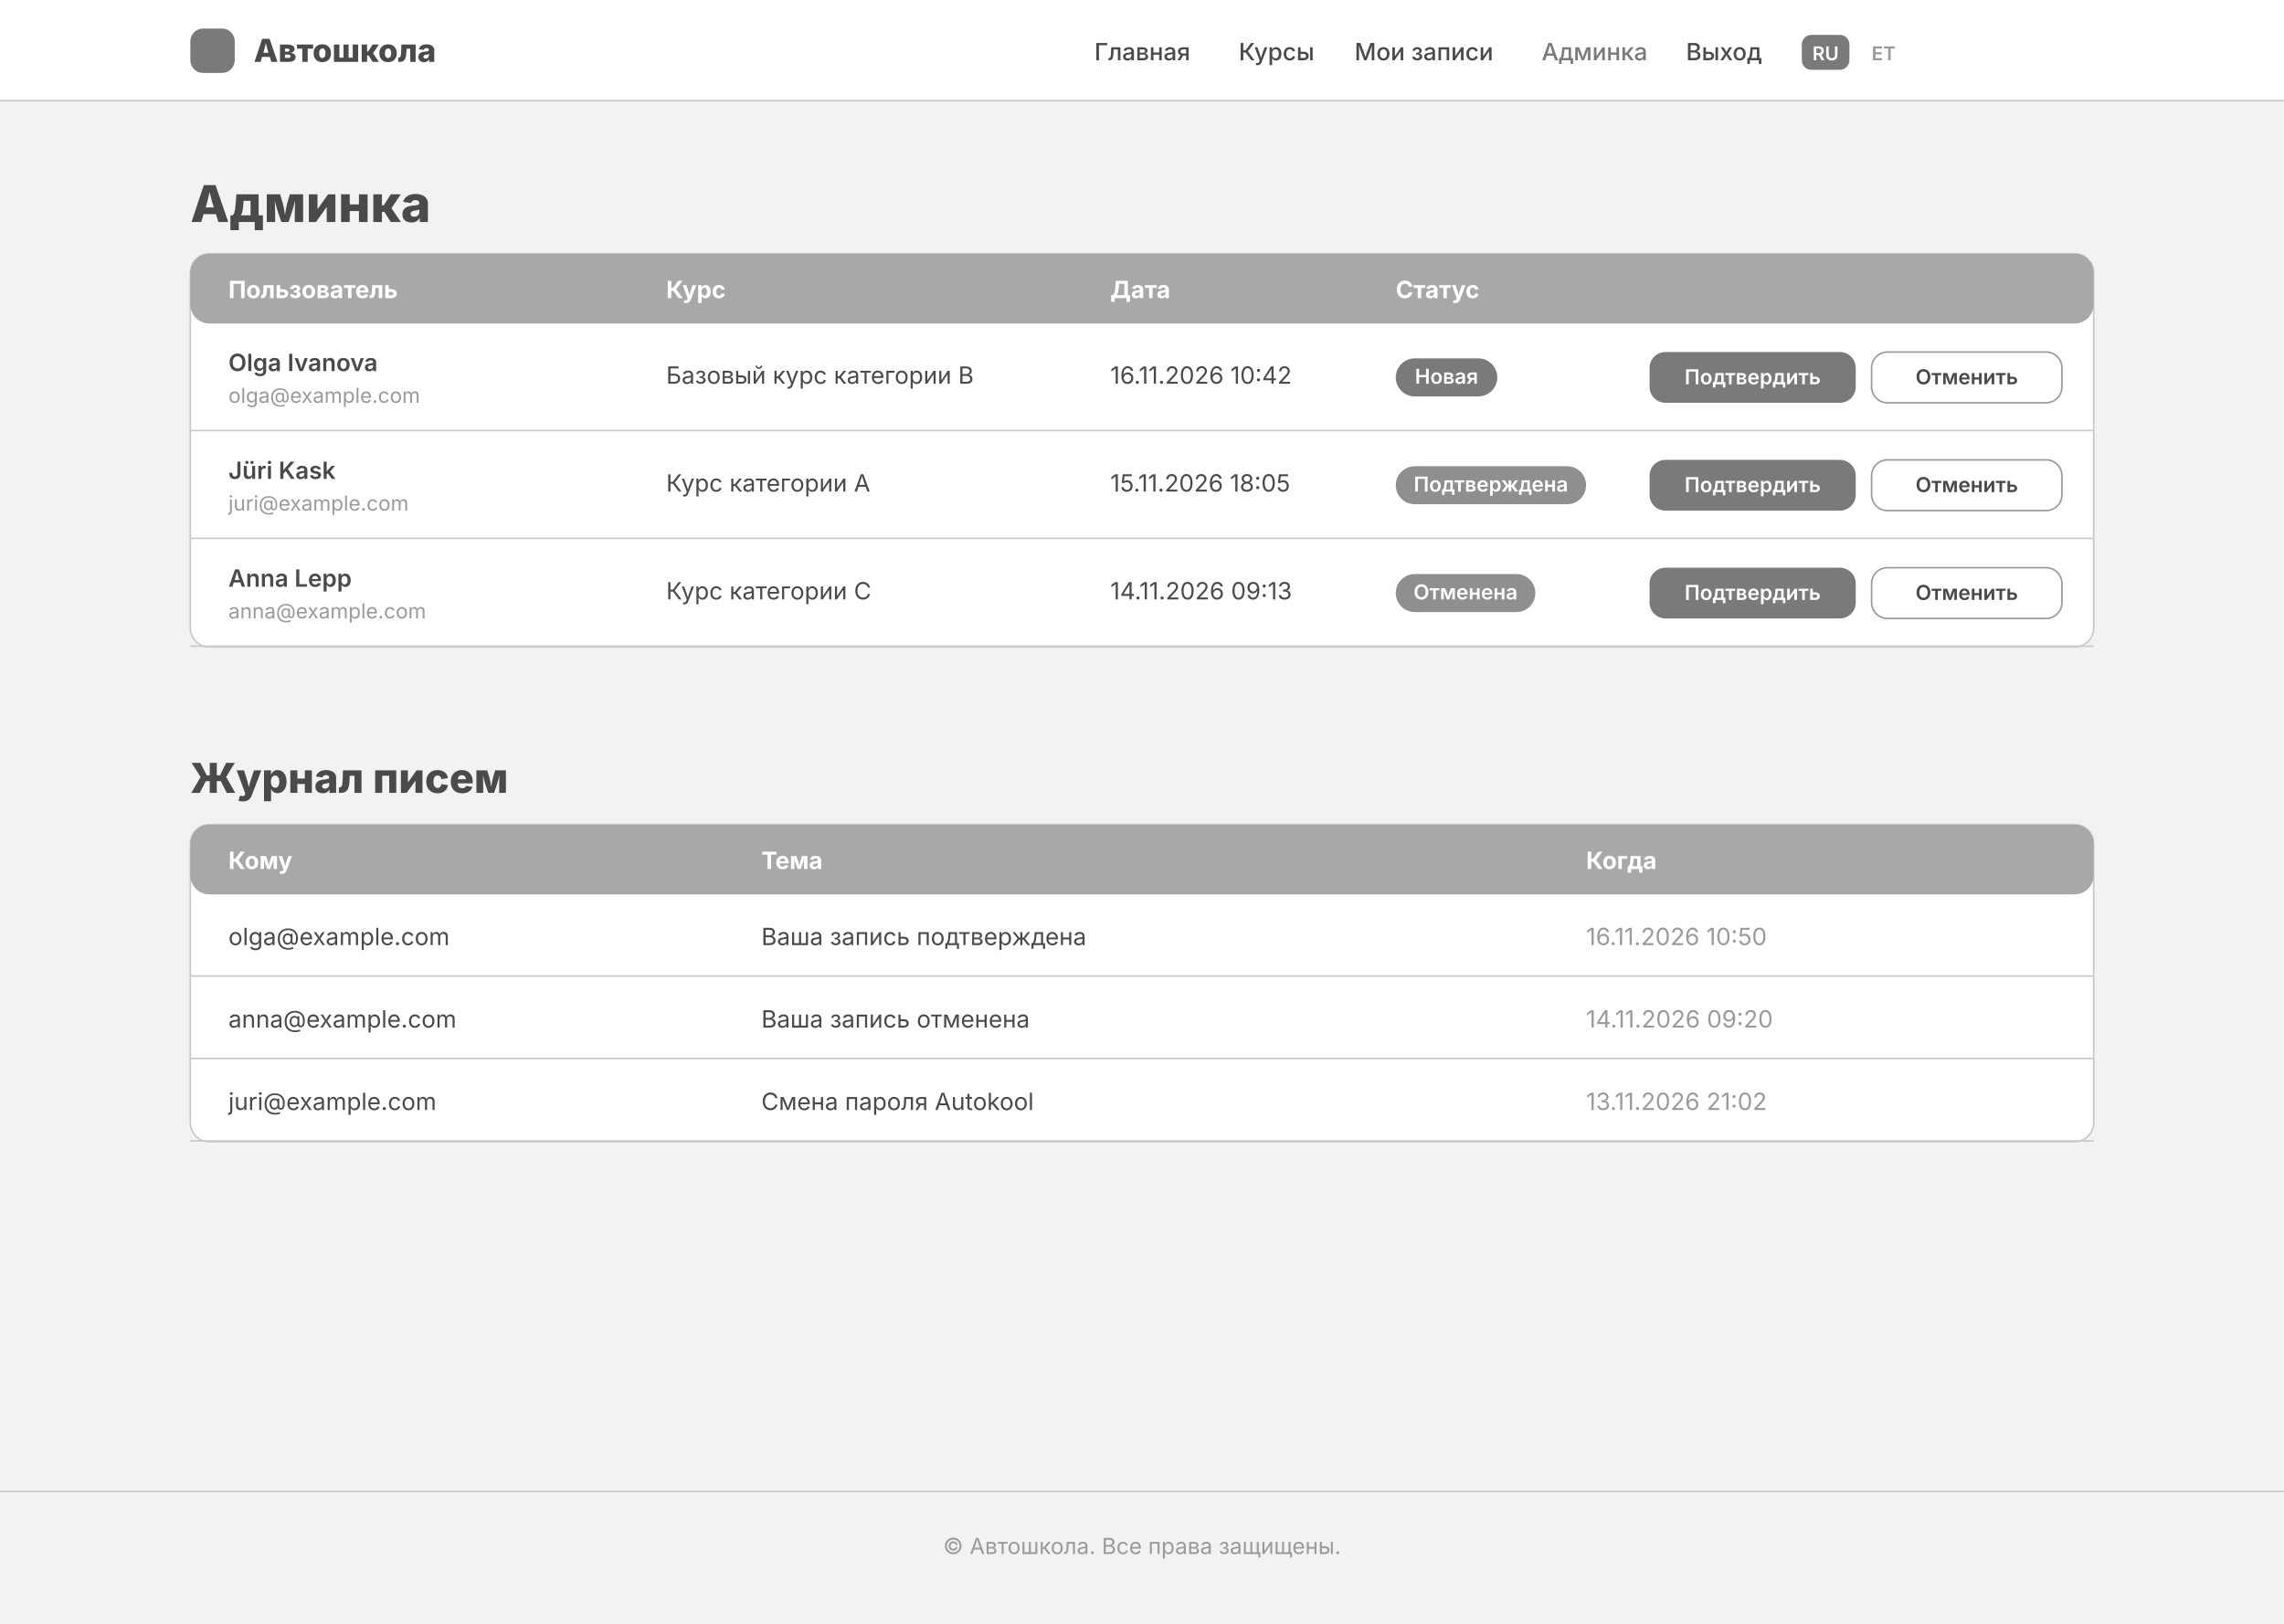
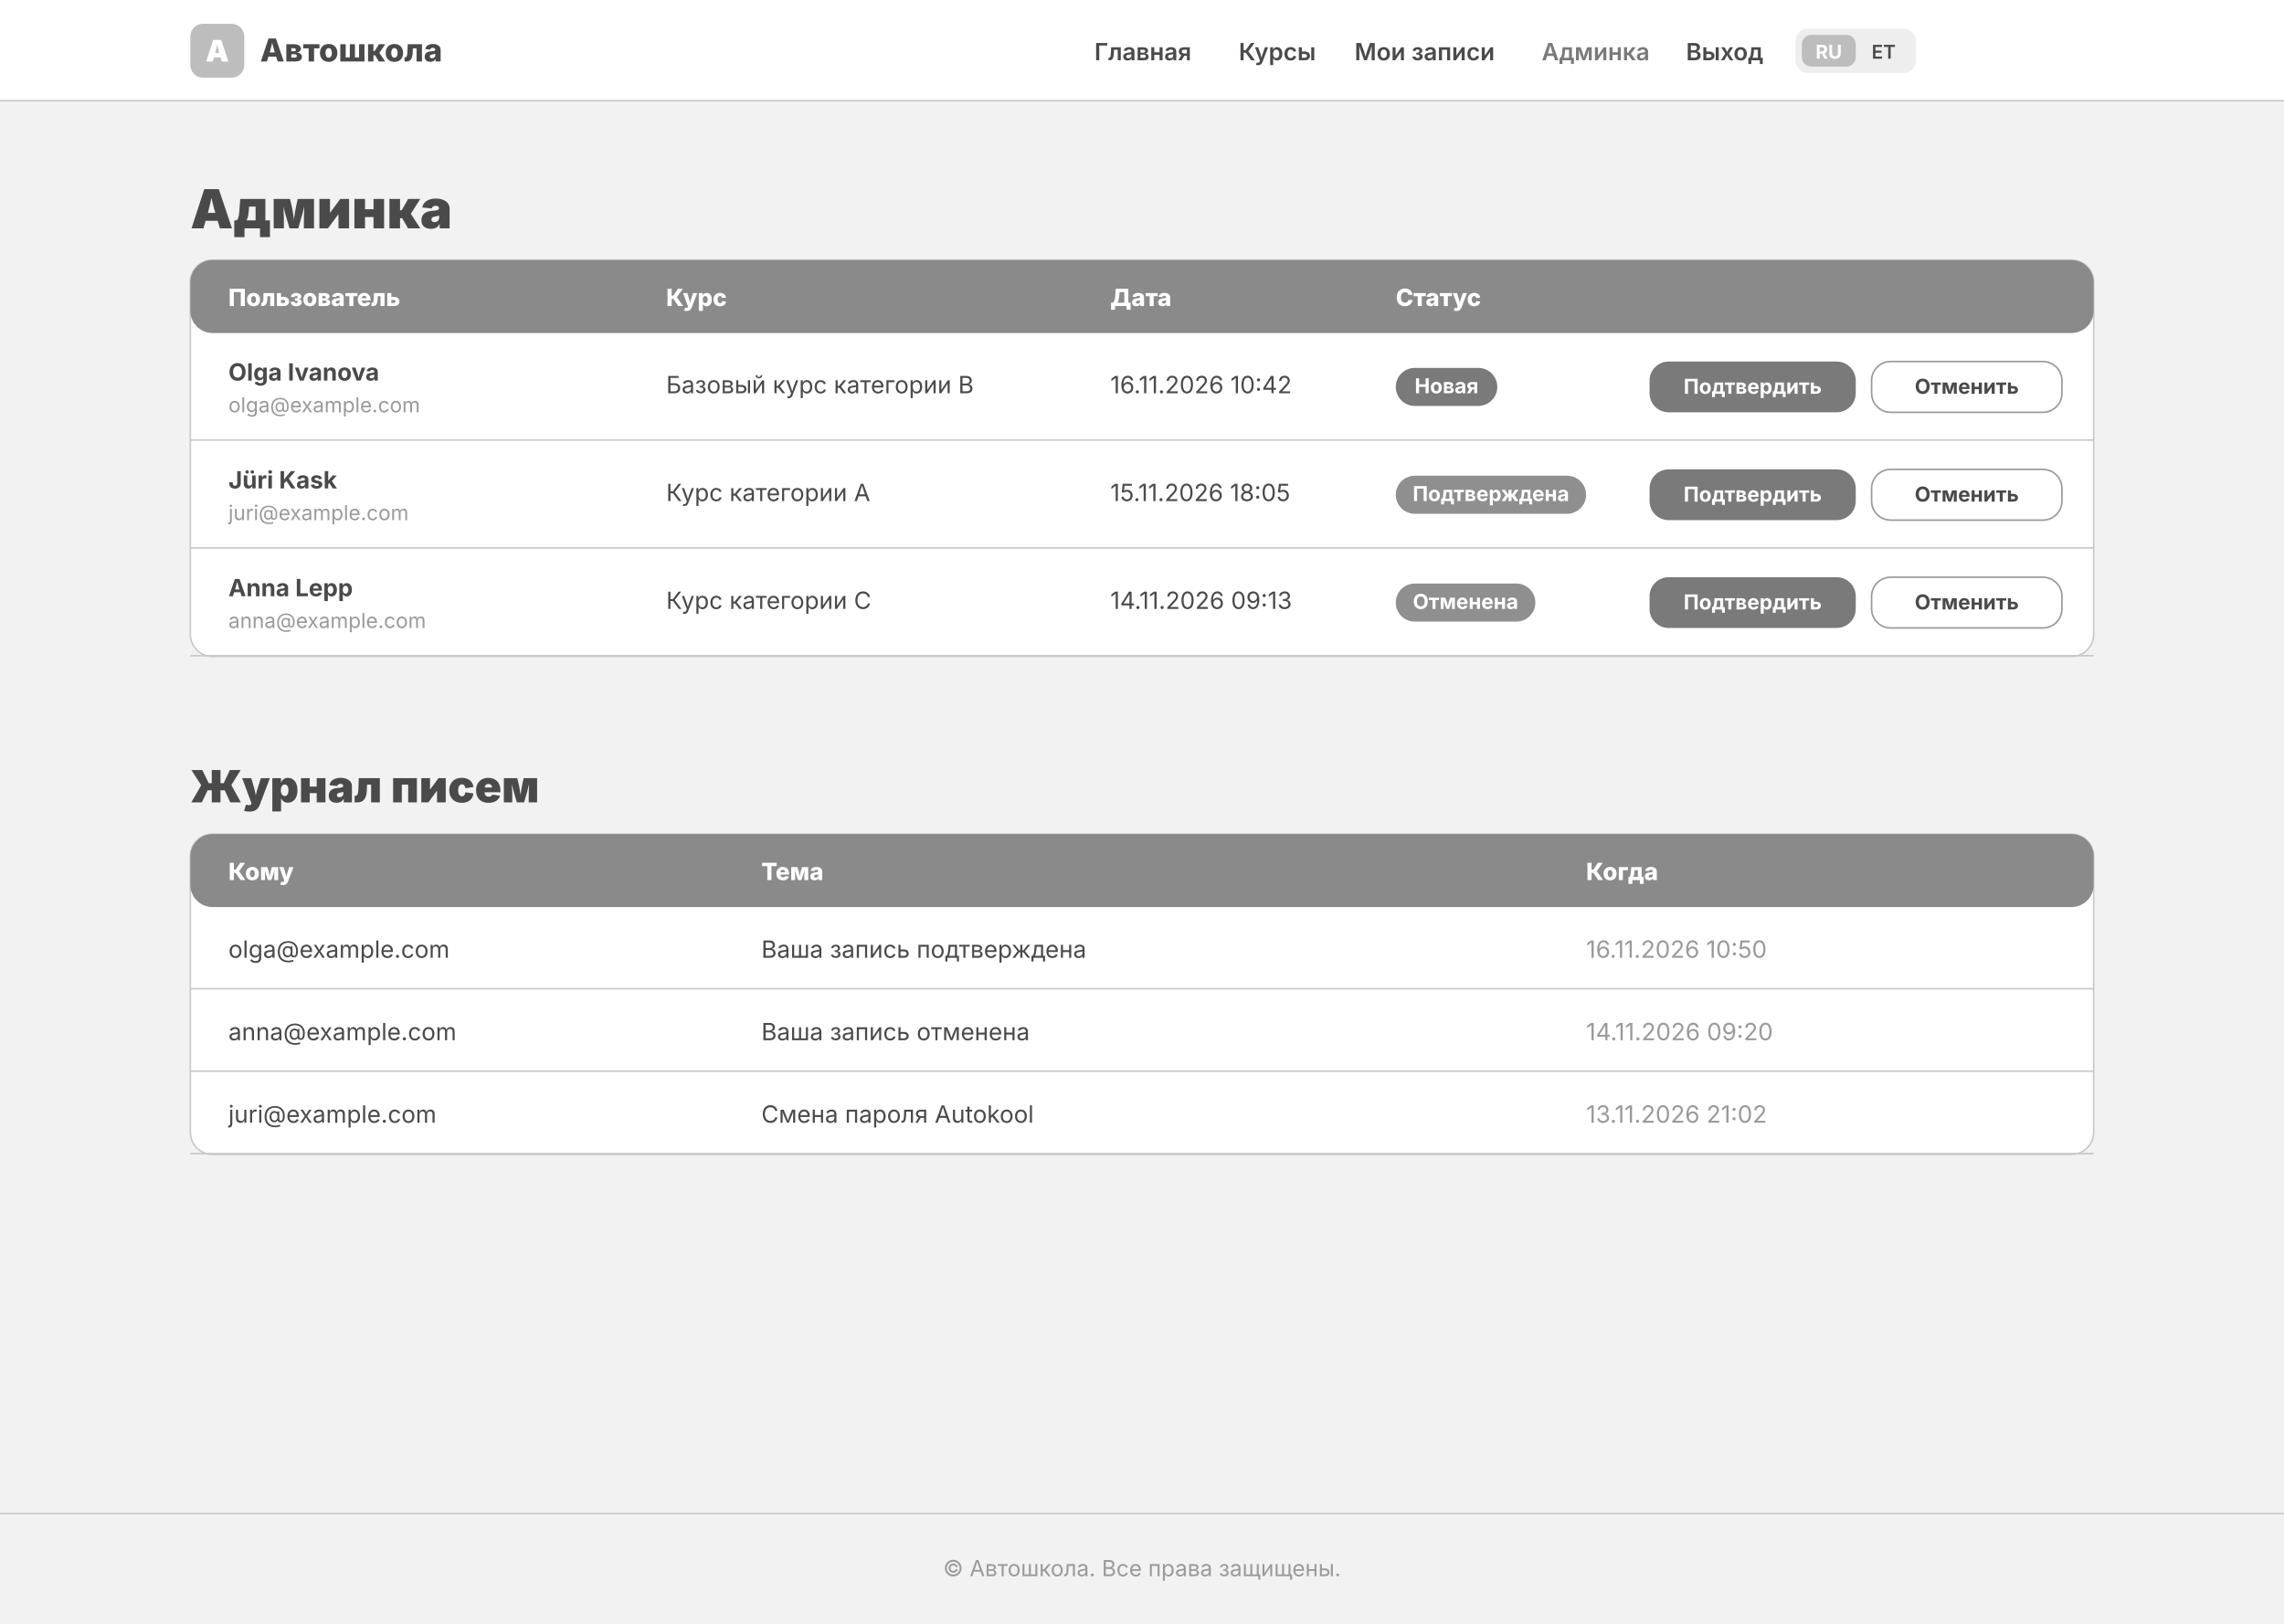
<svg xmlns="http://www.w3.org/2000/svg" width="1440" height="1024" viewBox="0 0 1440 1024">
  <defs>
-     <linearGradient id="hero" x1="0" y1="0" x2="1" y2="1">
-       <stop offset="0" stop-color="#1f6feb" />
-       <stop offset="1" stop-color="#6d28d9" />
+     <linearGradient id="shade" x1="0" y1="0" x2="1" y2="0">
+       <stop offset="0" stop-color="#0a0b0e" stop-opacity="0.93" />
+       <stop offset="0.5" stop-color="#0a0b0e" stop-opacity="0.66" />
+       <stop offset="1" stop-color="#0a0b0e" stop-opacity="0.2" />
+     </linearGradient>
+     <linearGradient id="shadeV" x1="0" y1="0" x2="0" y2="1">
+       <stop offset="0" stop-color="#0a0b0e" stop-opacity="0.55" />
+       <stop offset="1" stop-color="#0a0b0e" stop-opacity="0.9" />
    </linearGradient>
    <filter id="sh" x="-10%" y="-10%" width="120%" height="140%">
-       <feDropShadow dx="0" dy="6" stdDeviation="10" flood-color="#14203c" flood-opacity="0.08" />
+       <feDropShadow dx="0" dy="8" stdDeviation="12" flood-color="#121418" flood-opacity="0.10" />
+     </filter>
+     <filter id="glow" x="-50%" y="-50%" width="200%" height="200%">
+       <feGaussianBlur stdDeviation="10" />
    </filter>
  </defs>
  <rect x="0" y="0" width="1440" height="1024" rx="0" fill="#f2f2f2" />
  <rect x="0" y="0" width="1440" height="64" rx="0" fill="#ffffff" />
  <rect x="0" y="63" width="1440" height="1" rx="0" fill="#c9c9c9" />
-   <rect x="120" y="18" width="28" height="28" rx="8" fill="#7a7a7a" />
-   <text x="160" y="39" font-family="Inter, Segoe UI, Arial, sans-serif" font-size="20" font-weight="800" fill="#4a4a4a" text-anchor="start">Автошкола</text>
-   <text x="690" y="38" font-family="Inter, Segoe UI, Arial, sans-serif" font-size="15" font-weight="500" fill="#4a4a4a" text-anchor="start">Главная</text>
-   <text x="781" y="38" font-family="Inter, Segoe UI, Arial, sans-serif" font-size="15" font-weight="500" fill="#4a4a4a" text-anchor="start">Курсы</text>
-   <text x="854" y="38" font-family="Inter, Segoe UI, Arial, sans-serif" font-size="15" font-weight="500" fill="#4a4a4a" text-anchor="start">Мои записи</text>
-   <text x="972" y="38" font-family="Inter, Segoe UI, Arial, sans-serif" font-size="15" font-weight="500" fill="#7a7a7a" text-anchor="start">Админка</text>
-   <text x="1063" y="38" font-family="Inter, Segoe UI, Arial, sans-serif" font-size="15" font-weight="500" fill="#4a4a4a" text-anchor="start">Выход</text>
-   <rect x="1136" y="22" width="30" height="22" rx="6" fill="#7a7a7a" />
-   <text x="1151" y="38" font-family="Inter, Segoe UI, Arial, sans-serif" font-size="12" font-weight="600" fill="#ffffff" text-anchor="middle">RU</text>
-   <text x="1180" y="38" font-family="Inter, Segoe UI, Arial, sans-serif" font-size="12" font-weight="600" fill="#9a9a9a" text-anchor="start">ET</text>
-   <text x="120" y="140" font-family="Inter, Segoe UI, Arial, sans-serif" font-size="32" font-weight="800" fill="#4a4a4a" text-anchor="start">Админка</text>
-   <rect x="120" y="160" width="1200" height="248" rx="12" fill="#ffffff" stroke="#c9c9c9" />
-   <rect x="120" y="160" width="1200" height="44" rx="12" fill="#a8a8a8" />
-   <text x="144" y="188" font-family="Inter, Segoe UI, Arial, sans-serif" font-size="15" font-weight="700" fill="#ffffff" text-anchor="start">Пользователь</text>
-   <text x="420" y="188" font-family="Inter, Segoe UI, Arial, sans-serif" font-size="15" font-weight="700" fill="#ffffff" text-anchor="start">Курс</text>
-   <text x="700" y="188" font-family="Inter, Segoe UI, Arial, sans-serif" font-size="15" font-weight="700" fill="#ffffff" text-anchor="start">Дата</text>
-   <text x="880" y="188" font-family="Inter, Segoe UI, Arial, sans-serif" font-size="15" font-weight="700" fill="#ffffff" text-anchor="start">Статус</text>
-   <rect x="120" y="271" width="1200" height="1" rx="0" fill="#c9c9c9" />
-   <text x="144" y="234" font-family="Inter, Segoe UI, Arial, sans-serif" font-size="15" font-weight="600" fill="#4a4a4a" text-anchor="start">Olga Ivanova</text>
-   <text x="144" y="254" font-family="Inter, Segoe UI, Arial, sans-serif" font-size="13" font-weight="400" fill="#9a9a9a" text-anchor="start">olga@example.com</text>
-   <text x="420" y="242" font-family="Inter, Segoe UI, Arial, sans-serif" font-size="15" font-weight="400" fill="#4a4a4a" text-anchor="start">Базовый курс категории B</text>
-   <text x="700" y="242" font-family="Inter, Segoe UI, Arial, sans-serif" font-size="15" font-weight="400" fill="#4a4a4a" text-anchor="start">16.11.2026 10:42</text>
-   <rect x="880" y="226" width="64" height="24" rx="12" fill="#7a7a7a" />
-   <text x="912" y="242" font-family="Inter, Segoe UI, Arial, sans-serif" font-size="13" font-weight="600" fill="#ffffff" text-anchor="middle">Новая</text>
-   <rect x="1040" y="222" width="130" height="32" rx="10" fill="#7a7a7a" />
-   <text x="1105" y="242.333" font-family="Inter, Segoe UI, Arial, sans-serif" font-size="13" font-weight="600" fill="#ffffff" text-anchor="middle">Подтвердить</text>
-   <rect x="1180" y="222" width="120" height="32" rx="10" fill="#ffffff" stroke="#9a9a9a" stroke-width="1" />
-   <text x="1240" y="242.333" font-family="Inter, Segoe UI, Arial, sans-serif" font-size="13" font-weight="600" fill="#4a4a4a" text-anchor="middle">Отменить</text>
-   <rect x="120" y="339" width="1200" height="1" rx="0" fill="#c9c9c9" />
-   <text x="144" y="302" font-family="Inter, Segoe UI, Arial, sans-serif" font-size="15" font-weight="600" fill="#4a4a4a" text-anchor="start">Jüri Kask</text>
-   <text x="144" y="322" font-family="Inter, Segoe UI, Arial, sans-serif" font-size="13" font-weight="400" fill="#9a9a9a" text-anchor="start">juri@example.com</text>
-   <text x="420" y="310" font-family="Inter, Segoe UI, Arial, sans-serif" font-size="15" font-weight="400" fill="#4a4a4a" text-anchor="start">Курс категории A</text>
-   <text x="700" y="310" font-family="Inter, Segoe UI, Arial, sans-serif" font-size="15" font-weight="400" fill="#4a4a4a" text-anchor="start">15.11.2026 18:05</text>
-   <rect x="880" y="294" width="120" height="24" rx="12" fill="#8f8f8f" />
-   <text x="940" y="310" font-family="Inter, Segoe UI, Arial, sans-serif" font-size="13" font-weight="600" fill="#ffffff" text-anchor="middle">Подтверждена</text>
-   <rect x="1040" y="290" width="130" height="32" rx="10" fill="#7a7a7a" />
-   <text x="1105" y="310.333" font-family="Inter, Segoe UI, Arial, sans-serif" font-size="13" font-weight="600" fill="#ffffff" text-anchor="middle">Подтвердить</text>
-   <rect x="1180" y="290" width="120" height="32" rx="10" fill="#ffffff" stroke="#9a9a9a" stroke-width="1" />
-   <text x="1240" y="310.333" font-family="Inter, Segoe UI, Arial, sans-serif" font-size="13" font-weight="600" fill="#4a4a4a" text-anchor="middle">Отменить</text>
-   <rect x="120" y="407" width="1200" height="1" rx="0" fill="#c9c9c9" />
-   <text x="144" y="370" font-family="Inter, Segoe UI, Arial, sans-serif" font-size="15" font-weight="600" fill="#4a4a4a" text-anchor="start">Anna Lepp</text>
-   <text x="144" y="390" font-family="Inter, Segoe UI, Arial, sans-serif" font-size="13" font-weight="400" fill="#9a9a9a" text-anchor="start">anna@example.com</text>
-   <text x="420" y="378" font-family="Inter, Segoe UI, Arial, sans-serif" font-size="15" font-weight="400" fill="#4a4a4a" text-anchor="start">Курс категории C</text>
-   <text x="700" y="378" font-family="Inter, Segoe UI, Arial, sans-serif" font-size="15" font-weight="400" fill="#4a4a4a" text-anchor="start">14.11.2026 09:13</text>
-   <rect x="880" y="362" width="88" height="24" rx="12" fill="#8f8f8f" />
-   <text x="924" y="378" font-family="Inter, Segoe UI, Arial, sans-serif" font-size="13" font-weight="600" fill="#ffffff" text-anchor="middle">Отменена</text>
-   <rect x="1040" y="358" width="130" height="32" rx="10" fill="#7a7a7a" />
-   <text x="1105" y="378.333" font-family="Inter, Segoe UI, Arial, sans-serif" font-size="13" font-weight="600" fill="#ffffff" text-anchor="middle">Подтвердить</text>
-   <rect x="1180" y="358" width="120" height="32" rx="10" fill="#ffffff" stroke="#9a9a9a" stroke-width="1" />
-   <text x="1240" y="378.333" font-family="Inter, Segoe UI, Arial, sans-serif" font-size="13" font-weight="600" fill="#4a4a4a" text-anchor="middle">Отменить</text>
-   <text x="120" y="500" font-family="Inter, Segoe UI, Arial, sans-serif" font-size="26" font-weight="800" fill="#4a4a4a" text-anchor="start">Журнал писем</text>
-   <rect x="120" y="520" width="1200" height="200" rx="12" fill="#ffffff" stroke="#c9c9c9" />
-   <rect x="120" y="520" width="1200" height="44" rx="12" fill="#a8a8a8" />
-   <text x="144" y="548" font-family="Inter, Segoe UI, Arial, sans-serif" font-size="15" font-weight="700" fill="#ffffff" text-anchor="start">Кому</text>
-   <text x="480" y="548" font-family="Inter, Segoe UI, Arial, sans-serif" font-size="15" font-weight="700" fill="#ffffff" text-anchor="start">Тема</text>
-   <text x="1000" y="548" font-family="Inter, Segoe UI, Arial, sans-serif" font-size="15" font-weight="700" fill="#ffffff" text-anchor="start">Когда</text>
-   <rect x="120" y="615" width="1200" height="1" rx="0" fill="#c9c9c9" />
-   <text x="144" y="596" font-family="Inter, Segoe UI, Arial, sans-serif" font-size="15" font-weight="400" fill="#4a4a4a" text-anchor="start">olga@example.com</text>
-   <text x="480" y="596" font-family="Inter, Segoe UI, Arial, sans-serif" font-size="15" font-weight="400" fill="#4a4a4a" text-anchor="start">Ваша запись подтверждена</text>
-   <text x="1000" y="596" font-family="Inter, Segoe UI, Arial, sans-serif" font-size="15" font-weight="400" fill="#9a9a9a" text-anchor="start">16.11.2026 10:50</text>
-   <rect x="120" y="667" width="1200" height="1" rx="0" fill="#c9c9c9" />
-   <text x="144" y="648" font-family="Inter, Segoe UI, Arial, sans-serif" font-size="15" font-weight="400" fill="#4a4a4a" text-anchor="start">anna@example.com</text>
-   <text x="480" y="648" font-family="Inter, Segoe UI, Arial, sans-serif" font-size="15" font-weight="400" fill="#4a4a4a" text-anchor="start">Ваша запись отменена</text>
-   <text x="1000" y="648" font-family="Inter, Segoe UI, Arial, sans-serif" font-size="15" font-weight="400" fill="#9a9a9a" text-anchor="start">14.11.2026 09:20</text>
-   <rect x="120" y="719" width="1200" height="1" rx="0" fill="#c9c9c9" />
-   <text x="144" y="700" font-family="Inter, Segoe UI, Arial, sans-serif" font-size="15" font-weight="400" fill="#4a4a4a" text-anchor="start">juri@example.com</text>
-   <text x="480" y="700" font-family="Inter, Segoe UI, Arial, sans-serif" font-size="15" font-weight="400" fill="#4a4a4a" text-anchor="start">Смена пароля Autokool</text>
-   <text x="1000" y="700" font-family="Inter, Segoe UI, Arial, sans-serif" font-size="15" font-weight="400" fill="#9a9a9a" text-anchor="start">13.11.2026 21:02</text>
-   <rect x="0" y="940" width="1440" height="1" rx="0" fill="#c9c9c9" />
-   <text x="720" y="980" font-family="Inter, Segoe UI, Arial, sans-serif" font-size="14" font-weight="400" fill="#9a9a9a" text-anchor="middle">© Автошкола. Все права защищены.</text>
+   <rect x="120" y="15" width="34" height="34" rx="8" fill="#bdbdbd" />
+   <text x="137" y="38.8" font-family="Inter, Segoe UI, Arial, sans-serif" font-size="18.7" font-weight="900" fill="#ffffff" text-anchor="middle">A</text>
+   <text x="164" y="38.8" font-family="Inter, Segoe UI, Arial, sans-serif" font-size="20" font-weight="800" fill="#4a4a4a" text-anchor="start">Автошкола</text>
+   <text x="690" y="38" font-family="Inter, Segoe UI, Arial, sans-serif" font-size="15" font-weight="600" fill="#4a4a4a" text-anchor="start">Главная</text>
+   <text x="781" y="38" font-family="Inter, Segoe UI, Arial, sans-serif" font-size="15" font-weight="600" fill="#4a4a4a" text-anchor="start">Курсы</text>
+   <text x="854" y="38" font-family="Inter, Segoe UI, Arial, sans-serif" font-size="15" font-weight="600" fill="#4a4a4a" text-anchor="start">Мои записи</text>
+   <text x="972" y="38" font-family="Inter, Segoe UI, Arial, sans-serif" font-size="15" font-weight="600" fill="#7a7a7a" text-anchor="start">Админка</text>
+   <text x="1063" y="38" font-family="Inter, Segoe UI, Arial, sans-serif" font-size="15" font-weight="600" fill="#4a4a4a" text-anchor="start">Выход</text>
+   <rect x="1132" y="18" width="76" height="28" rx="8" fill="#eeeeee" />
+   <rect x="1136" y="22" width="34" height="20" rx="6" fill="#bdbdbd" />
+   <text x="1153" y="37" font-family="Inter, Segoe UI, Arial, sans-serif" font-size="12" font-weight="700" fill="#ffffff" text-anchor="middle">RU</text>
+   <text x="1180" y="37" font-family="Inter, Segoe UI, Arial, sans-serif" font-size="12" font-weight="600" fill="#4a4a4a" text-anchor="start">ET</text>
+   <text x="120" y="144" font-family="Inter, Segoe UI, Arial, sans-serif" font-size="34" font-weight="900" fill="#4a4a4a" text-anchor="start">Админка</text>
+   <rect x="120" y="164" width="1200" height="250" rx="14" fill="#ffffff" stroke="#c9c9c9" />
+   <rect x="120" y="164" width="1200" height="46" rx="14" fill="#8a8a8a" />
+   <text x="144" y="193" font-family="Inter, Segoe UI, Arial, sans-serif" font-size="15" font-weight="800" fill="#ffffff" text-anchor="start">Пользователь</text>
+   <text x="420" y="193" font-family="Inter, Segoe UI, Arial, sans-serif" font-size="15" font-weight="800" fill="#ffffff" text-anchor="start">Курс</text>
+   <text x="700" y="193" font-family="Inter, Segoe UI, Arial, sans-serif" font-size="15" font-weight="800" fill="#ffffff" text-anchor="start">Дата</text>
+   <text x="880" y="193" font-family="Inter, Segoe UI, Arial, sans-serif" font-size="15" font-weight="800" fill="#ffffff" text-anchor="start">Статус</text>
+   <rect x="120" y="277" width="1200" height="1" rx="0" fill="#c9c9c9" />
+   <text x="144" y="240" font-family="Inter, Segoe UI, Arial, sans-serif" font-size="15" font-weight="700" fill="#4a4a4a" text-anchor="start">Olga Ivanova</text>
+   <text x="144" y="260" font-family="Inter, Segoe UI, Arial, sans-serif" font-size="13" font-weight="400" fill="#9a9a9a" text-anchor="start">olga@example.com</text>
+   <text x="420" y="248" font-family="Inter, Segoe UI, Arial, sans-serif" font-size="15" font-weight="400" fill="#4a4a4a" text-anchor="start">Базовый курс категории B</text>
+   <text x="700" y="248" font-family="Inter, Segoe UI, Arial, sans-serif" font-size="15" font-weight="400" fill="#4a4a4a" text-anchor="start">16.11.2026 10:42</text>
+   <rect x="880" y="232" width="64" height="24" rx="12" fill="#7a7a7a" />
+   <text x="912" y="248" font-family="Inter, Segoe UI, Arial, sans-serif" font-size="13" font-weight="700" fill="#ffffff" text-anchor="middle">Новая</text>
+   <rect x="1040" y="228" width="130" height="32" rx="12" fill="#7a7a7a" />
+   <text x="1105" y="248.333" font-family="Inter, Segoe UI, Arial, sans-serif" font-size="13" font-weight="700" fill="#ffffff" text-anchor="middle">Подтвердить</text>
+   <rect x="1180" y="228" width="120" height="32" rx="12" fill="#ffffff" stroke="#9a9a9a" stroke-width="1" />
+   <text x="1240" y="248.333" font-family="Inter, Segoe UI, Arial, sans-serif" font-size="13" font-weight="700" fill="#4a4a4a" text-anchor="middle">Отменить</text>
+   <rect x="120" y="345" width="1200" height="1" rx="0" fill="#c9c9c9" />
+   <text x="144" y="308" font-family="Inter, Segoe UI, Arial, sans-serif" font-size="15" font-weight="700" fill="#4a4a4a" text-anchor="start">Jüri Kask</text>
+   <text x="144" y="328" font-family="Inter, Segoe UI, Arial, sans-serif" font-size="13" font-weight="400" fill="#9a9a9a" text-anchor="start">juri@example.com</text>
+   <text x="420" y="316" font-family="Inter, Segoe UI, Arial, sans-serif" font-size="15" font-weight="400" fill="#4a4a4a" text-anchor="start">Курс категории A</text>
+   <text x="700" y="316" font-family="Inter, Segoe UI, Arial, sans-serif" font-size="15" font-weight="400" fill="#4a4a4a" text-anchor="start">15.11.2026 18:05</text>
+   <rect x="880" y="300" width="120" height="24" rx="12" fill="#8f8f8f" />
+   <text x="940" y="316" font-family="Inter, Segoe UI, Arial, sans-serif" font-size="13" font-weight="700" fill="#ffffff" text-anchor="middle">Подтверждена</text>
+   <rect x="1040" y="296" width="130" height="32" rx="12" fill="#7a7a7a" />
+   <text x="1105" y="316.333" font-family="Inter, Segoe UI, Arial, sans-serif" font-size="13" font-weight="700" fill="#ffffff" text-anchor="middle">Подтвердить</text>
+   <rect x="1180" y="296" width="120" height="32" rx="12" fill="#ffffff" stroke="#9a9a9a" stroke-width="1" />
+   <text x="1240" y="316.333" font-family="Inter, Segoe UI, Arial, sans-serif" font-size="13" font-weight="700" fill="#4a4a4a" text-anchor="middle">Отменить</text>
+   <rect x="120" y="413" width="1200" height="1" rx="0" fill="#c9c9c9" />
+   <text x="144" y="376" font-family="Inter, Segoe UI, Arial, sans-serif" font-size="15" font-weight="700" fill="#4a4a4a" text-anchor="start">Anna Lepp</text>
+   <text x="144" y="396" font-family="Inter, Segoe UI, Arial, sans-serif" font-size="13" font-weight="400" fill="#9a9a9a" text-anchor="start">anna@example.com</text>
+   <text x="420" y="384" font-family="Inter, Segoe UI, Arial, sans-serif" font-size="15" font-weight="400" fill="#4a4a4a" text-anchor="start">Курс категории C</text>
+   <text x="700" y="384" font-family="Inter, Segoe UI, Arial, sans-serif" font-size="15" font-weight="400" fill="#4a4a4a" text-anchor="start">14.11.2026 09:13</text>
+   <rect x="880" y="368" width="88" height="24" rx="12" fill="#8f8f8f" />
+   <text x="924" y="384" font-family="Inter, Segoe UI, Arial, sans-serif" font-size="13" font-weight="700" fill="#ffffff" text-anchor="middle">Отменена</text>
+   <rect x="1040" y="364" width="130" height="32" rx="12" fill="#7a7a7a" />
+   <text x="1105" y="384.333" font-family="Inter, Segoe UI, Arial, sans-serif" font-size="13" font-weight="700" fill="#ffffff" text-anchor="middle">Подтвердить</text>
+   <rect x="1180" y="364" width="120" height="32" rx="12" fill="#ffffff" stroke="#9a9a9a" stroke-width="1" />
+   <text x="1240" y="384.333" font-family="Inter, Segoe UI, Arial, sans-serif" font-size="13" font-weight="700" fill="#4a4a4a" text-anchor="middle">Отменить</text>
+   <text x="120" y="506" font-family="Inter, Segoe UI, Arial, sans-serif" font-size="28" font-weight="900" fill="#4a4a4a" text-anchor="start">Журнал писем</text>
+   <rect x="120" y="526" width="1200" height="202" rx="14" fill="#ffffff" stroke="#c9c9c9" />
+   <rect x="120" y="526" width="1200" height="46" rx="14" fill="#8a8a8a" />
+   <text x="144" y="555" font-family="Inter, Segoe UI, Arial, sans-serif" font-size="15" font-weight="800" fill="#ffffff" text-anchor="start">Кому</text>
+   <text x="480" y="555" font-family="Inter, Segoe UI, Arial, sans-serif" font-size="15" font-weight="800" fill="#ffffff" text-anchor="start">Тема</text>
+   <text x="1000" y="555" font-family="Inter, Segoe UI, Arial, sans-serif" font-size="15" font-weight="800" fill="#ffffff" text-anchor="start">Когда</text>
+   <rect x="120" y="623" width="1200" height="1" rx="0" fill="#c9c9c9" />
+   <text x="144" y="604" font-family="Inter, Segoe UI, Arial, sans-serif" font-size="15" font-weight="400" fill="#4a4a4a" text-anchor="start">olga@example.com</text>
+   <text x="480" y="604" font-family="Inter, Segoe UI, Arial, sans-serif" font-size="15" font-weight="400" fill="#4a4a4a" text-anchor="start">Ваша запись подтверждена</text>
+   <text x="1000" y="604" font-family="Inter, Segoe UI, Arial, sans-serif" font-size="15" font-weight="400" fill="#9a9a9a" text-anchor="start">16.11.2026 10:50</text>
+   <rect x="120" y="675" width="1200" height="1" rx="0" fill="#c9c9c9" />
+   <text x="144" y="656" font-family="Inter, Segoe UI, Arial, sans-serif" font-size="15" font-weight="400" fill="#4a4a4a" text-anchor="start">anna@example.com</text>
+   <text x="480" y="656" font-family="Inter, Segoe UI, Arial, sans-serif" font-size="15" font-weight="400" fill="#4a4a4a" text-anchor="start">Ваша запись отменена</text>
+   <text x="1000" y="656" font-family="Inter, Segoe UI, Arial, sans-serif" font-size="15" font-weight="400" fill="#9a9a9a" text-anchor="start">14.11.2026 09:20</text>
+   <rect x="120" y="727" width="1200" height="1" rx="0" fill="#c9c9c9" />
+   <text x="144" y="708" font-family="Inter, Segoe UI, Arial, sans-serif" font-size="15" font-weight="400" fill="#4a4a4a" text-anchor="start">juri@example.com</text>
+   <text x="480" y="708" font-family="Inter, Segoe UI, Arial, sans-serif" font-size="15" font-weight="400" fill="#4a4a4a" text-anchor="start">Смена пароля Autokool</text>
+   <text x="1000" y="708" font-family="Inter, Segoe UI, Arial, sans-serif" font-size="15" font-weight="400" fill="#9a9a9a" text-anchor="start">13.11.2026 21:02</text>
+   <rect x="0" y="954" width="1440" height="1" rx="0" fill="#c9c9c9" />
+   <text x="720" y="994" font-family="Inter, Segoe UI, Arial, sans-serif" font-size="14" font-weight="400" fill="#9a9a9a" text-anchor="middle">© Автошкола. Все права защищены.</text>
</svg>
